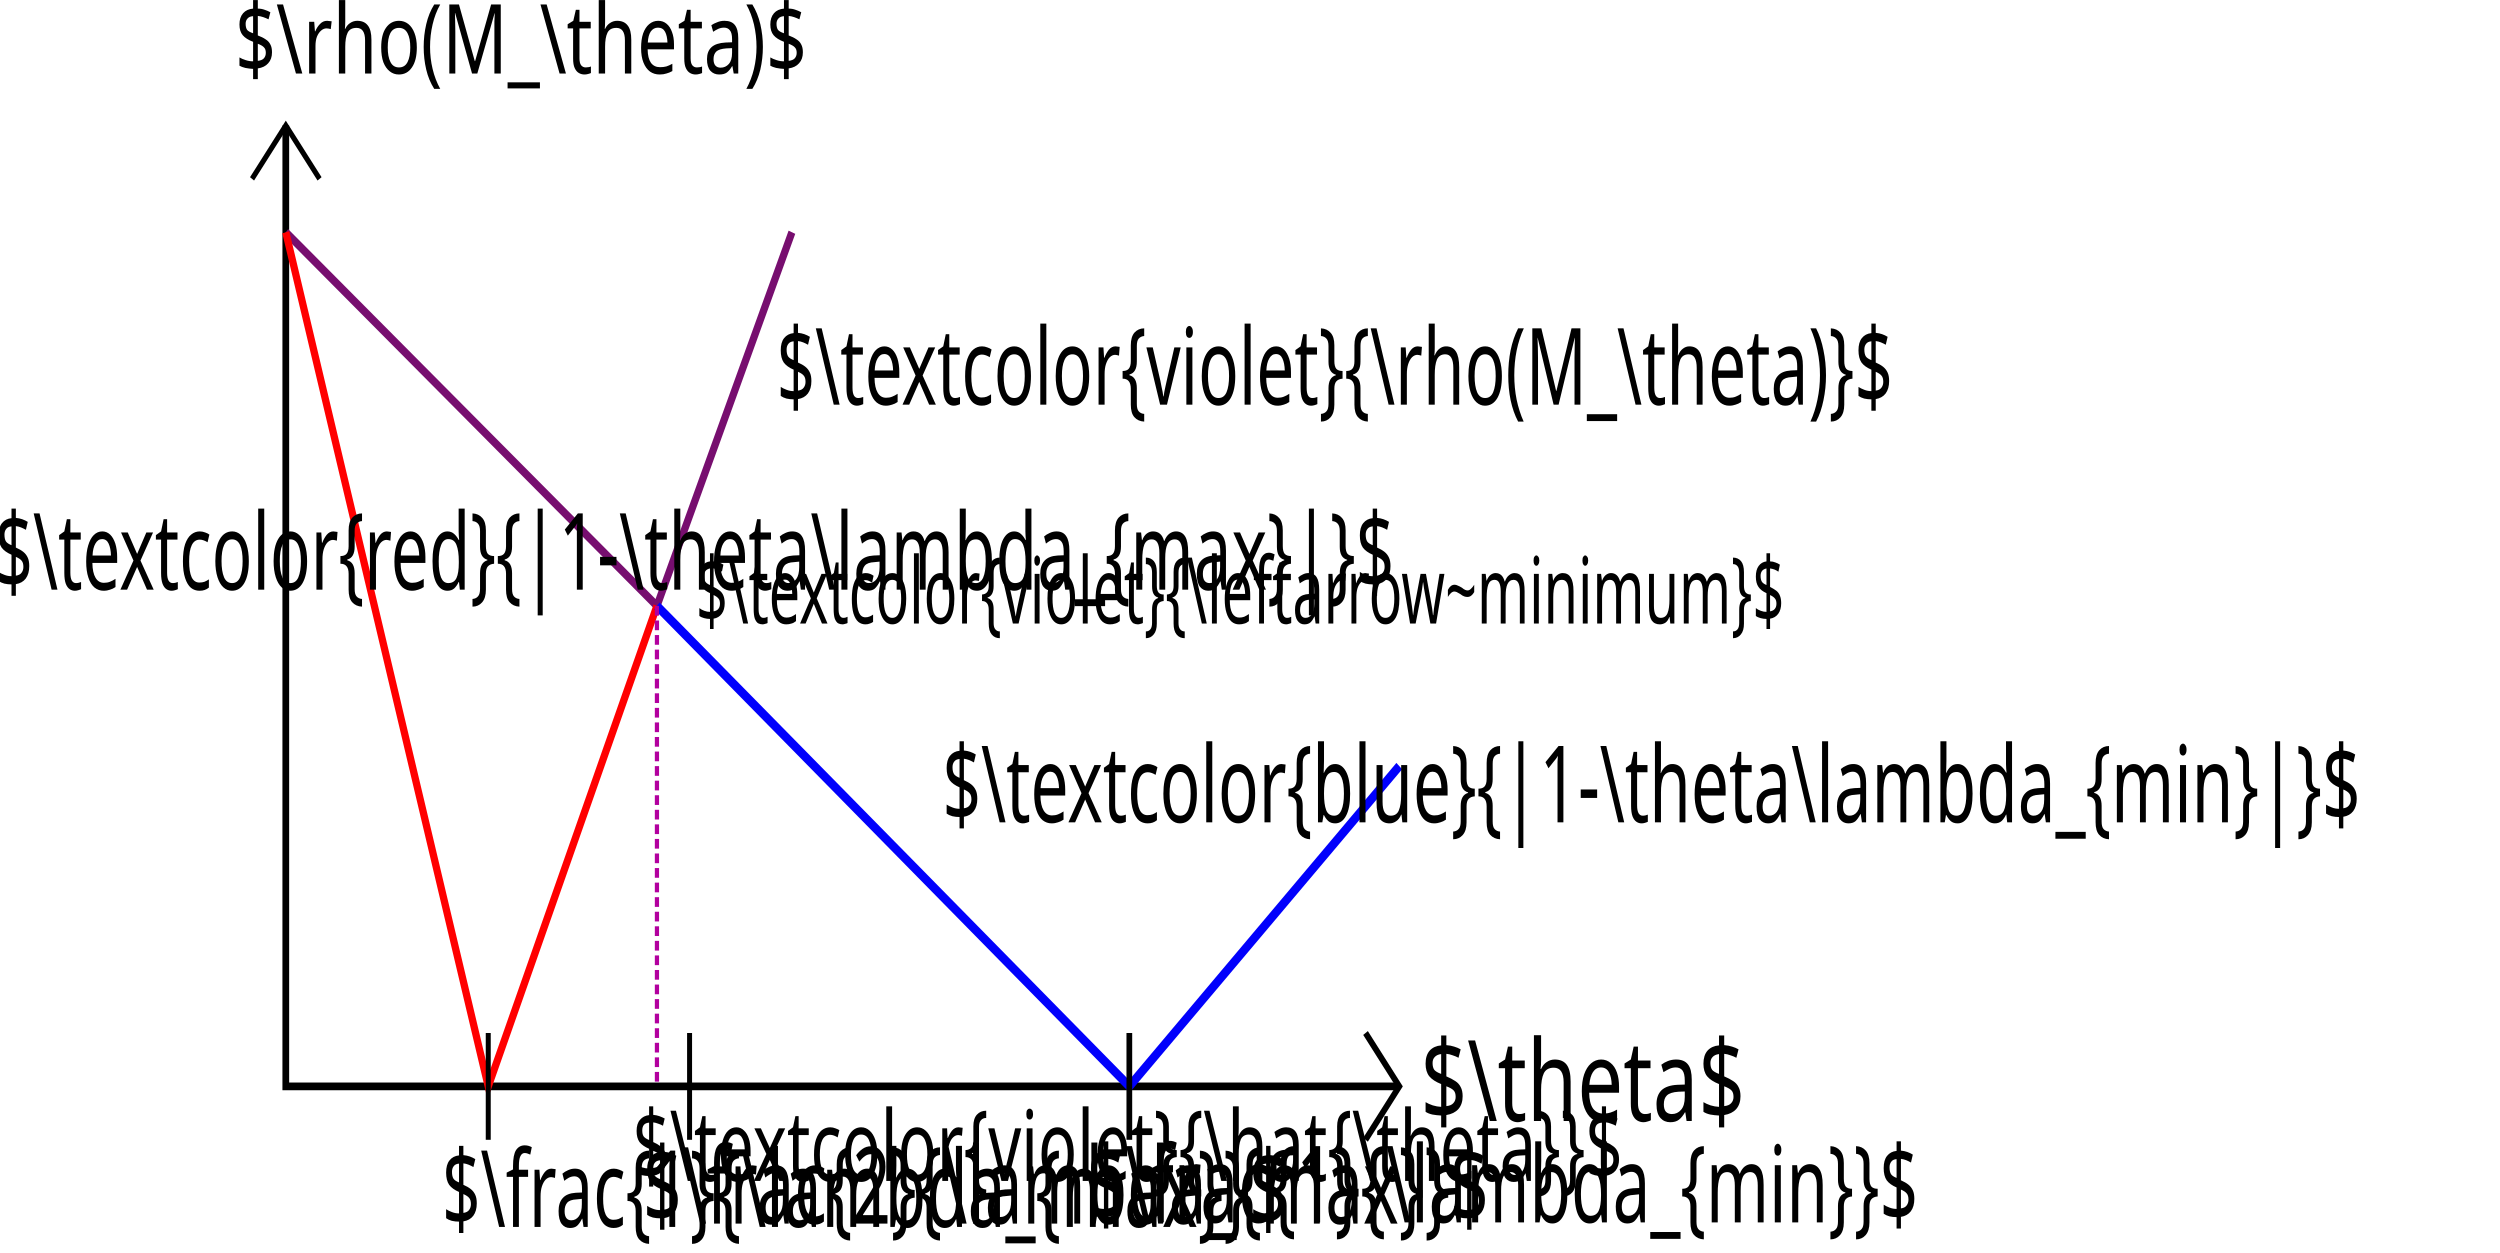
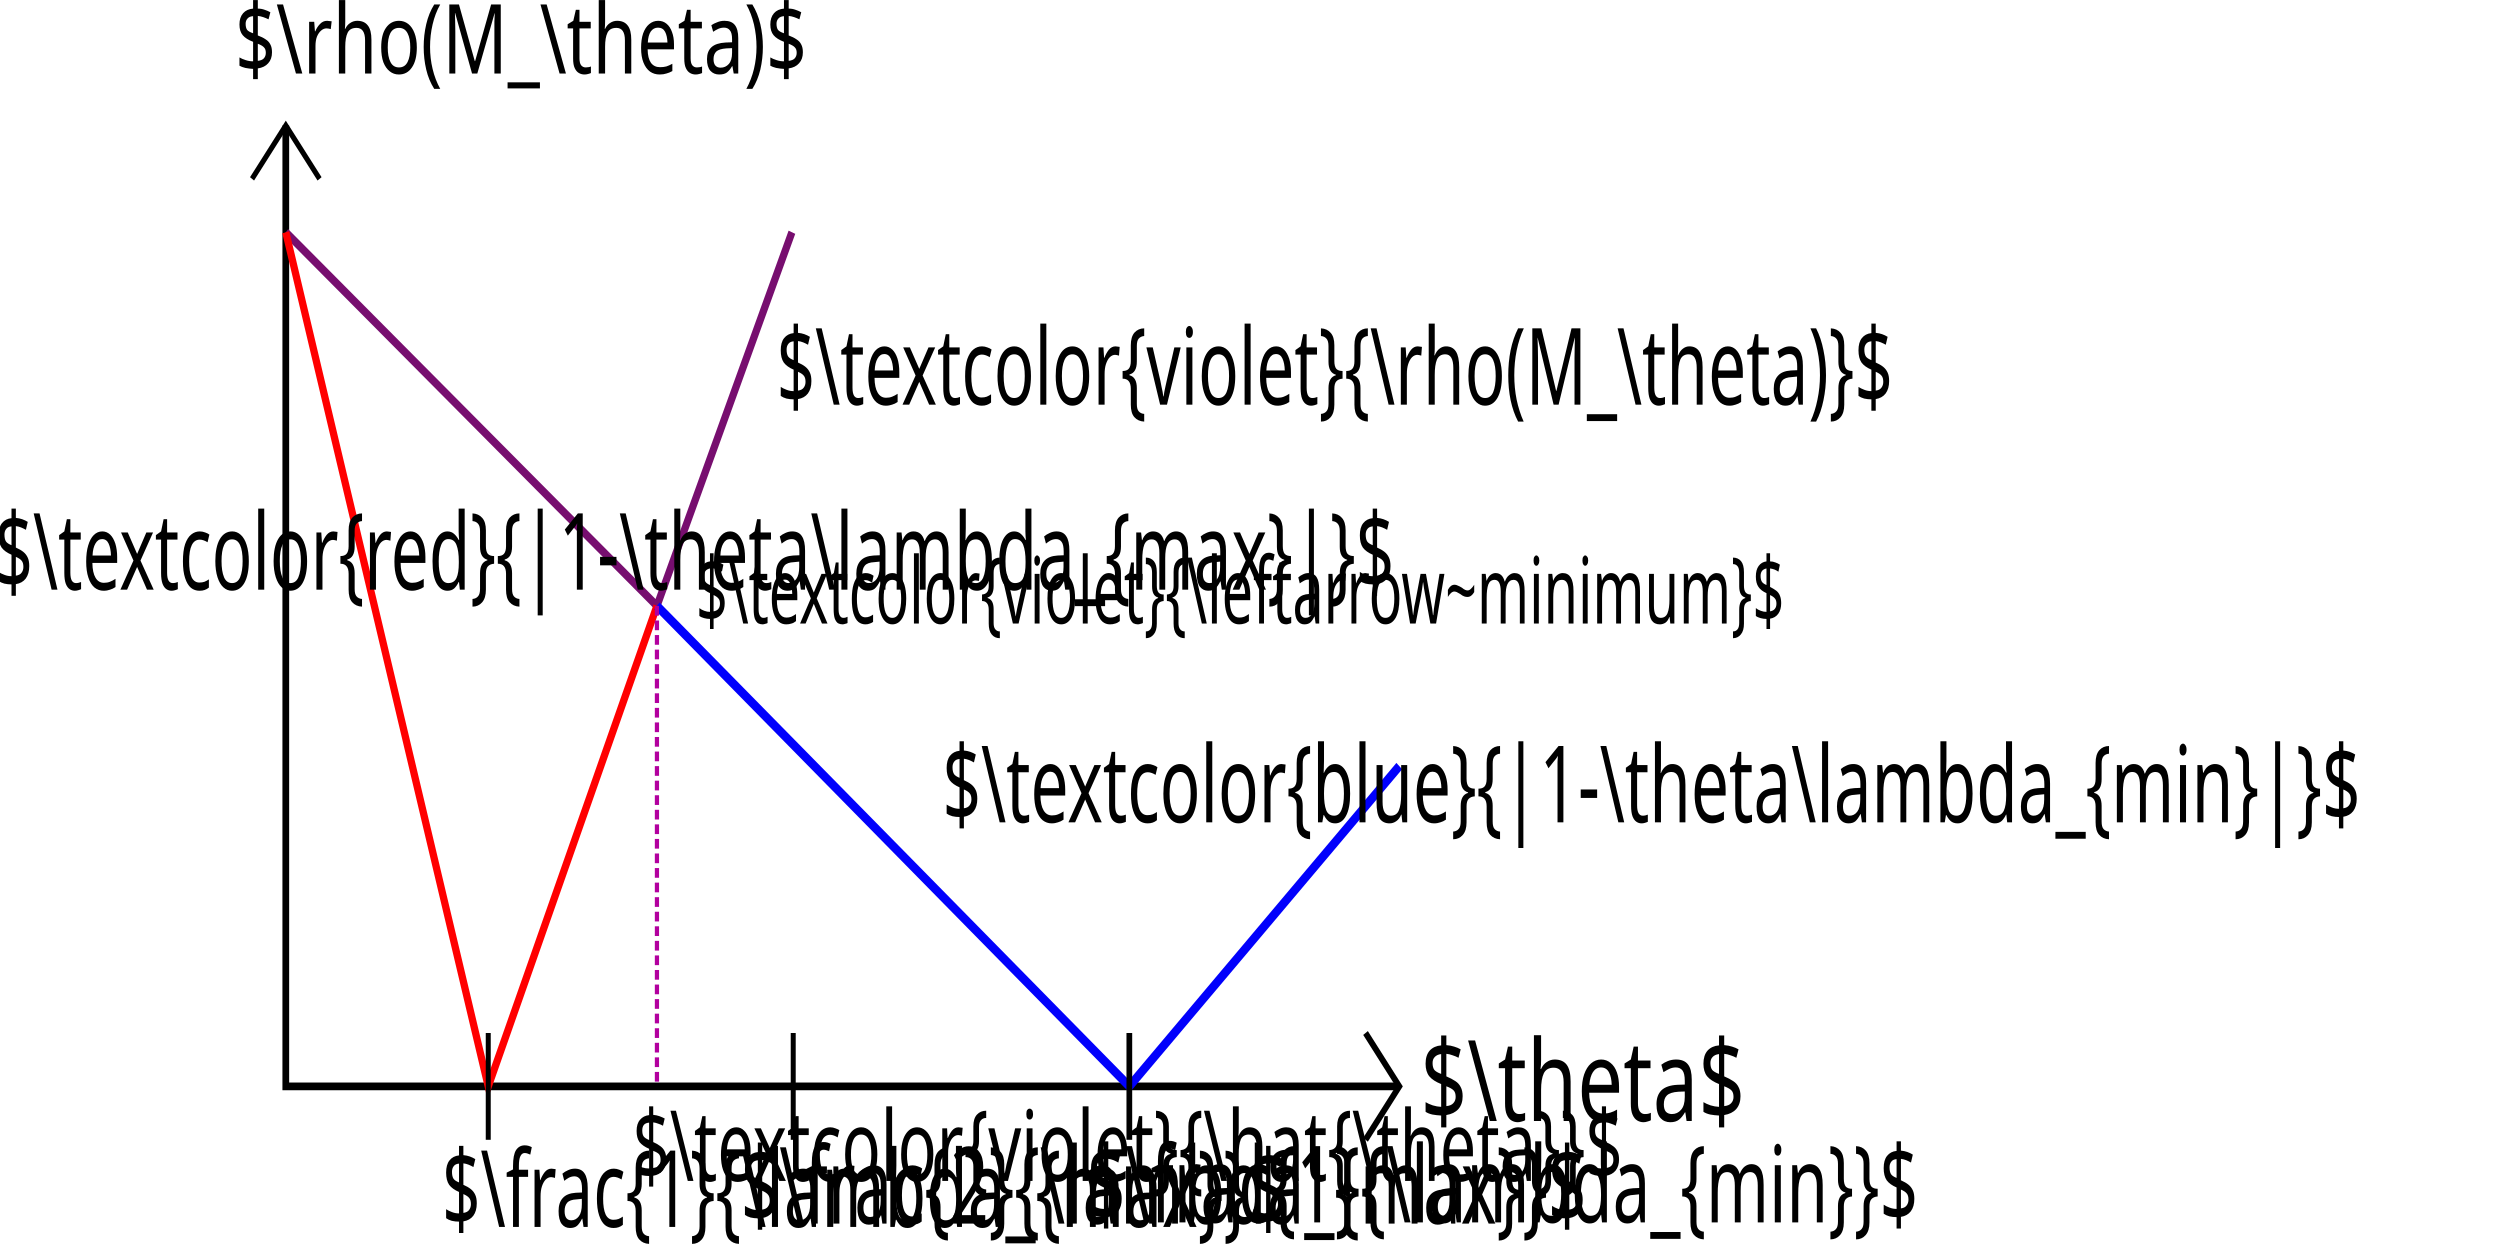
<svg xmlns="http://www.w3.org/2000/svg" width="202.85mm" height="101.6mm" viewBox="0 0 202.85 101.6" version="1.1" id="svg8">
  <defs id="defs2" />
  <g id="layer1" transform="translate(-2.879959,-64.83988)">
    <g id="g938" transform="matrix(0.9580431,0,0,1,0.4809028,-2.6989933e-6)">
      <g id="g967">
        <g id="g901" transform="matrix(0.6651224,0,0,0.759455,9.361721,44.9512)" />
        <g id="g1162">
          <g id="g1256" transform="matrix(1.065315,0,0,1.172205,3.864369,-28.07295)">
            <g id="g1288">
              <g id="g1320">
                <path style="fill:none;stroke:#000000;stroke-width:0.534;stroke-linecap:butt;stroke-linejoin:miter;stroke-miterlimit:4;stroke-dasharray:none;stroke-opacity:1" d="M 21.444,87.949 V 154.463 H 109.966" id="path835" />
                <path style="fill:none;stroke:#770e6f;stroke-width:0.574;stroke-linecap:butt;stroke-linejoin:miter;stroke-miterlimit:4;stroke-dasharray:none;stroke-opacity:1" d="M 21.444,95.339 50.951,121.206 61.681,95.339" id="path837" />
                <path style="fill:none;stroke:#ff0000;stroke-width:0.574;stroke-linecap:butt;stroke-linejoin:miter;stroke-miterlimit:4;stroke-dasharray:none;stroke-opacity:1" d="M 50.951,121.206 37.539,154.463 21.444,95.339" id="path839" />
                <path style="fill:none;stroke:#0100fc;stroke-width:0.634;stroke-linecap:butt;stroke-linejoin:miter;stroke-miterlimit:4;stroke-dasharray:none;stroke-opacity:1" d="m 50.951,121.206 37.555,33.257 21.46,-22.171" id="path841" />
                <path style="fill:none;stroke:#000000;stroke-width:0.396;stroke-linecap:butt;stroke-linejoin:miter;stroke-miterlimit:4;stroke-dasharray:none;stroke-opacity:1" d="m 37.539,150.768 c 0,7.39 0,7.39 0,7.39" id="path843" />
                <path style="fill:none;stroke:#000000;stroke-width:0.455;stroke-linecap:butt;stroke-linejoin:miter;stroke-miterlimit:4;stroke-dasharray:none;stroke-opacity:1" d="m 88.506,150.768 c 0,7.39 0,7.39 0,7.39" id="path845" />
-                 <path style="fill:none;stroke:#000000;stroke-width:0.396;stroke-linecap:butt;stroke-linejoin:miter;stroke-miterlimit:4;stroke-dasharray:none;stroke-opacity:1" d="m 53.545,158.158 c 0,-7.39 0,-7.39 0,-7.39" id="path847" />
+                 <path style="fill:none;stroke:#000000;stroke-width:0.396;stroke-linecap:butt;stroke-linejoin:miter;stroke-miterlimit:4;stroke-dasharray:none;stroke-opacity:1" d="m 61.785,158.158 c 0,-7.39 0,-7.39 0,-7.39" id="path847" />
                <path style="fill:none;stroke:#000000;stroke-width:0.396;stroke-linecap:butt;stroke-linejoin:miter;stroke-miterlimit:4;stroke-dasharray:none;stroke-opacity:1" d="m 18.761,91.644 2.683,-3.695 2.683,3.695" id="path849" />
                <path style="fill:none;stroke:#000000;stroke-width:0.455;stroke-linecap:butt;stroke-linejoin:miter;stroke-miterlimit:4;stroke-dasharray:none;stroke-opacity:1" d="m 107.284,150.768 2.683,3.695 -2.683,3.695" id="path851" />
                <text xml:space="preserve" style="font-style:normal;font-weight:normal;font-size:6.297px;line-height:1.25;font-family:sans-serif;fill:#000000;fill-opacity:1;stroke:none;stroke-width:0.157" x="70.959" y="91.4" id="text855" transform="scale(0.8520193,1.173682)">
                  <tspan id="tspan853" x="70.959" y="91.4" style="stroke-width:0.157">$\textcolor{violet}{\rho(M_\theta)}$</tspan>
                </text>
                <text xml:space="preserve" style="font-style:normal;font-weight:normal;font-size:6.297px;line-height:1.25;font-family:sans-serif;fill:#000000;fill-opacity:1;stroke:none;stroke-width:0.157" x="86.44" y="116.031" id="text859" transform="scale(0.8520193,1.173682)">
                  <tspan id="tspan857" x="86.44" y="116.031" style="stroke-width:0.157">$\textcolor{blue}{|1-\theta\lambda_{min}|}$</tspan>
                </text>
                <text xml:space="preserve" style="font-style:normal;font-weight:normal;font-size:6.297px;line-height:1.25;font-family:sans-serif;fill:#000000;fill-opacity:1;stroke:none;stroke-width:0.157" x="-2.021" y="102.314" id="text863" transform="scale(0.8520193,1.173682)">
                  <tspan id="tspan861" x="-2.021" y="102.314" style="stroke-width:0.157">$\textcolor{red}{|1-\theta\lambda_{max}|}$</tspan>
                </text>
                <path style="fill:none;stroke:#b2009e;stroke-width:0.336;stroke-linecap:butt;stroke-linejoin:miter;stroke-miterlimit:4;stroke-dasharray:0.672, 0.336;stroke-dashoffset:0;stroke-opacity:1" d="m 50.951,121.206 v 33.257" id="path865" />
                <text xml:space="preserve" style="font-style:normal;font-weight:normal;font-size:6.297px;line-height:1.25;font-family:sans-serif;fill:#000000;fill-opacity:1;stroke:none;stroke-width:0.157" x="39.74" y="139.897" id="text869" transform="scale(0.8520193,1.173682)">
                  <tspan id="tspan867" x="39.74" y="139.897" style="stroke-width:0.157">$\frac{1}{\lambda_{max}}$</tspan>
                </text>
-                 <text xml:space="preserve" style="font-style:normal;font-weight:normal;font-size:6.297px;line-height:1.25;font-family:sans-serif;fill:#000000;fill-opacity:1;stroke:none;stroke-width:0.157" x="58.495" y="139.702" id="text873" transform="scale(0.8520193,1.173682)">
-                   <tspan id="tspan871" x="58.495" y="139.702" style="stroke-width:0.157">$\frac{2}{\lambda_{max}}$</tspan>
+                 <text xml:space="preserve" style="font-style:normal;font-weight:normal;font-size:6.297px;line-height:1.25;font-family:sans-serif;fill:#000000;fill-opacity:1;stroke:none;stroke-width:0.157" x="67.623" y="139.702" id="text873" transform="scale(0.8520193,1.173682)">
+                   <tspan id="tspan871" x="67.623" y="139.702" style="stroke-width:0.157">$\frac{2}{\lambda_{max}}$</tspan>
                </text>
                <text xml:space="preserve" style="font-style:normal;font-weight:normal;font-size:6.297px;line-height:1.25;font-family:sans-serif;fill:#000000;fill-opacity:1;stroke:none;stroke-width:0.157" x="99.915" y="139.628" id="text877" transform="scale(0.8520193,1.173682)">
                  <tspan id="tspan875" x="99.915" y="139.628" style="stroke-width:0.157">$\frac{1}{\lambda_{min}}$</tspan>
                </text>
                <text xml:space="preserve" style="font-style:normal;font-weight:normal;font-size:6.193px;line-height:1.25;font-family:sans-serif;fill:#000000;fill-opacity:1;stroke:none;stroke-width:0.155" x="18.812" y="78.014" id="text905" transform="scale(0.9248753,1.081227)">
                  <tspan id="tspan903" x="18.812" y="78.014" style="stroke-width:0.155">$\rho(M_\theta)$</tspan>
                </text>
                <text xml:space="preserve" style="font-style:normal;font-weight:normal;font-size:7.115px;line-height:1.25;font-family:sans-serif;fill:#000000;fill-opacity:1;stroke:none;stroke-width:0.178" x="122.602" y="142.86" id="text909" transform="scale(0.9107568,1.097988)">
                  <tspan id="tspan907" x="122.602" y="142.86" style="stroke-width:0.178">$\theta$</tspan>
                </text>
                <text xml:space="preserve" style="font-style:normal;font-weight:normal;font-size:5.921px;line-height:1.25;font-family:sans-serif;fill:#000000;fill-opacity:1;stroke:none;stroke-width:0.148" x="56.263" y="140.285" id="text1064" transform="scale(0.871299,1.147712)">
                  <tspan id="tspan1062" x="56.263" y="140.285" style="stroke-width:0.148">$\textcolor{violet}{\hat{\theta}}$</tspan>
                </text>
                <text xml:space="preserve" style="font-style:normal;font-weight:normal;font-size:5.332px;line-height:1.25;font-family:sans-serif;fill:#000000;fill-opacity:1;stroke:none;stroke-width:0.133" x="64.988" y="101.822" id="text1068" transform="scale(0.8316937,1.202366)">
                  <tspan id="tspan1066" x="64.988" y="101.822" style="stroke-width:0.133">$\textcolor{violet}{\leftarrow~minimum}$</tspan>
                </text>
              </g>
            </g>
          </g>
        </g>
      </g>
    </g>
  </g>
</svg>
